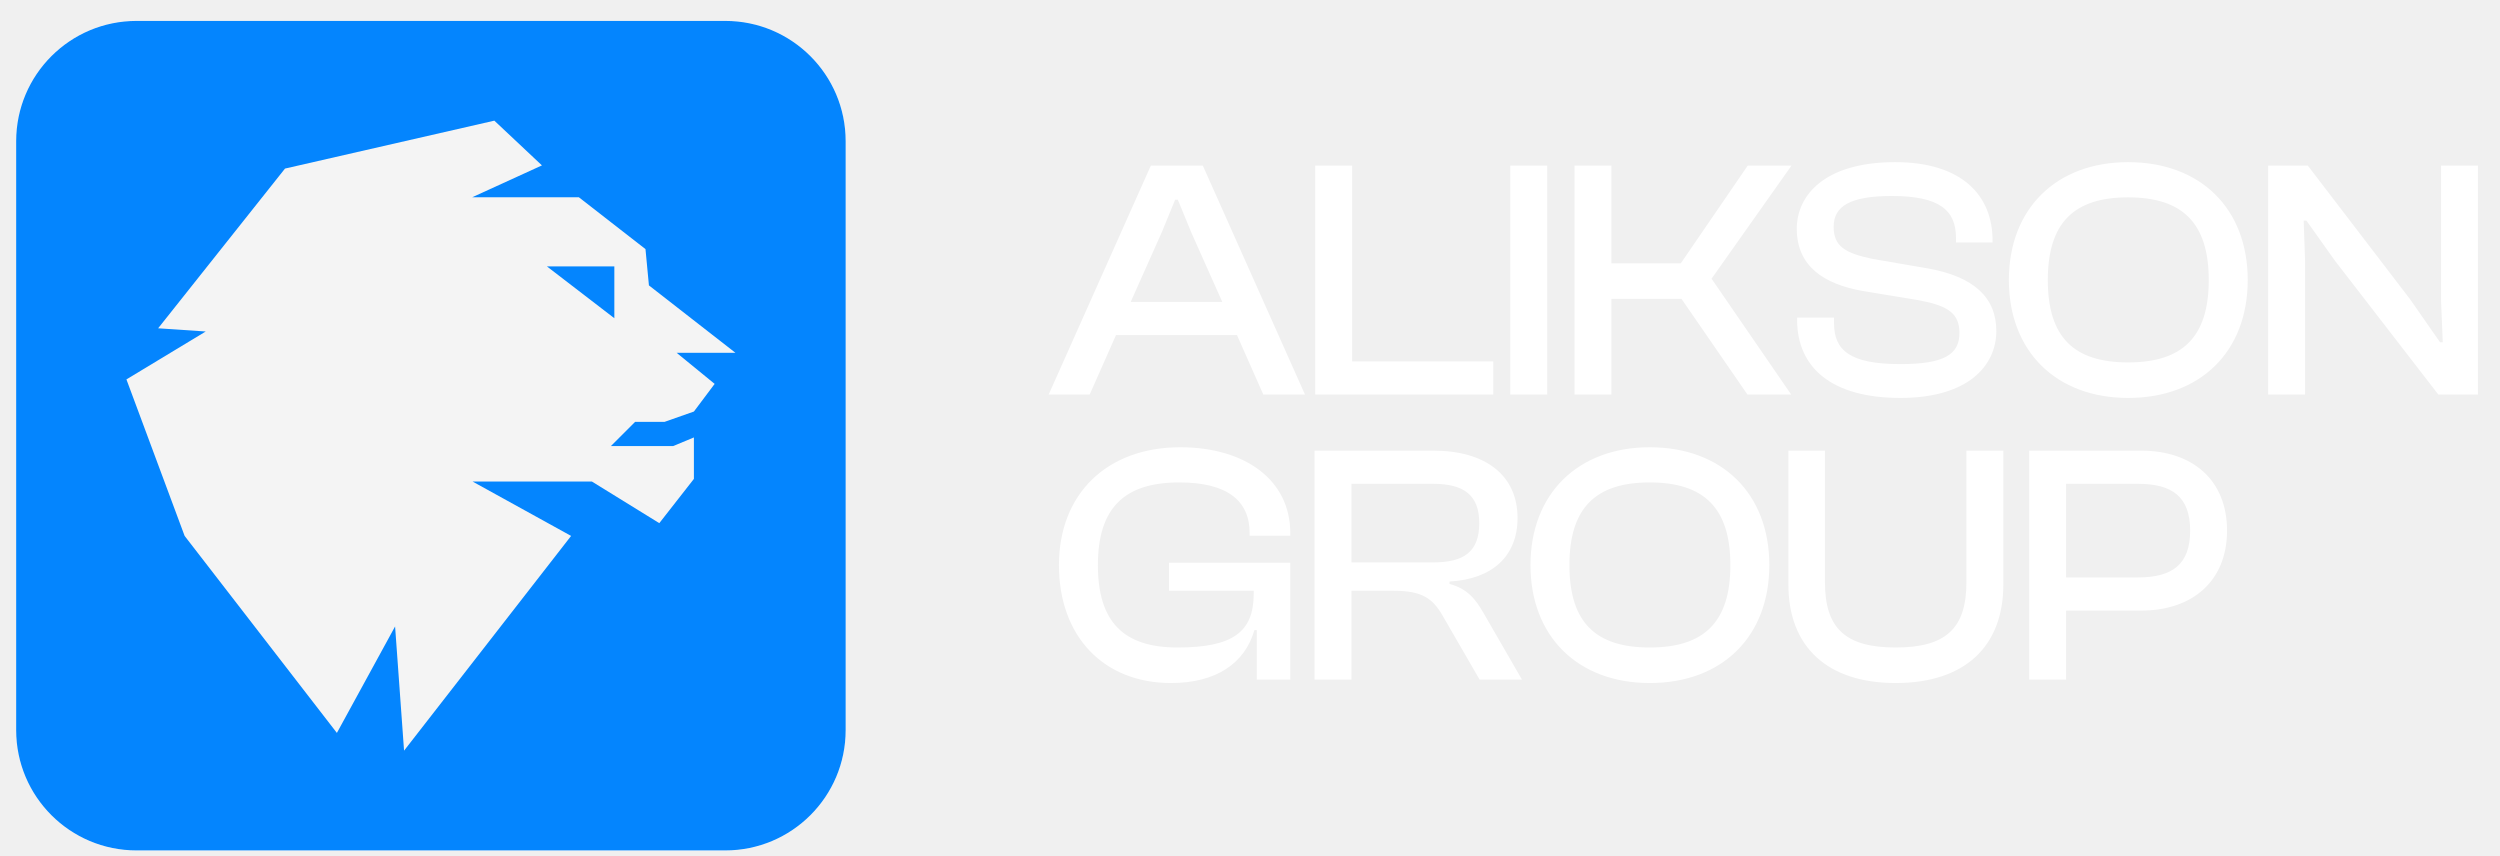
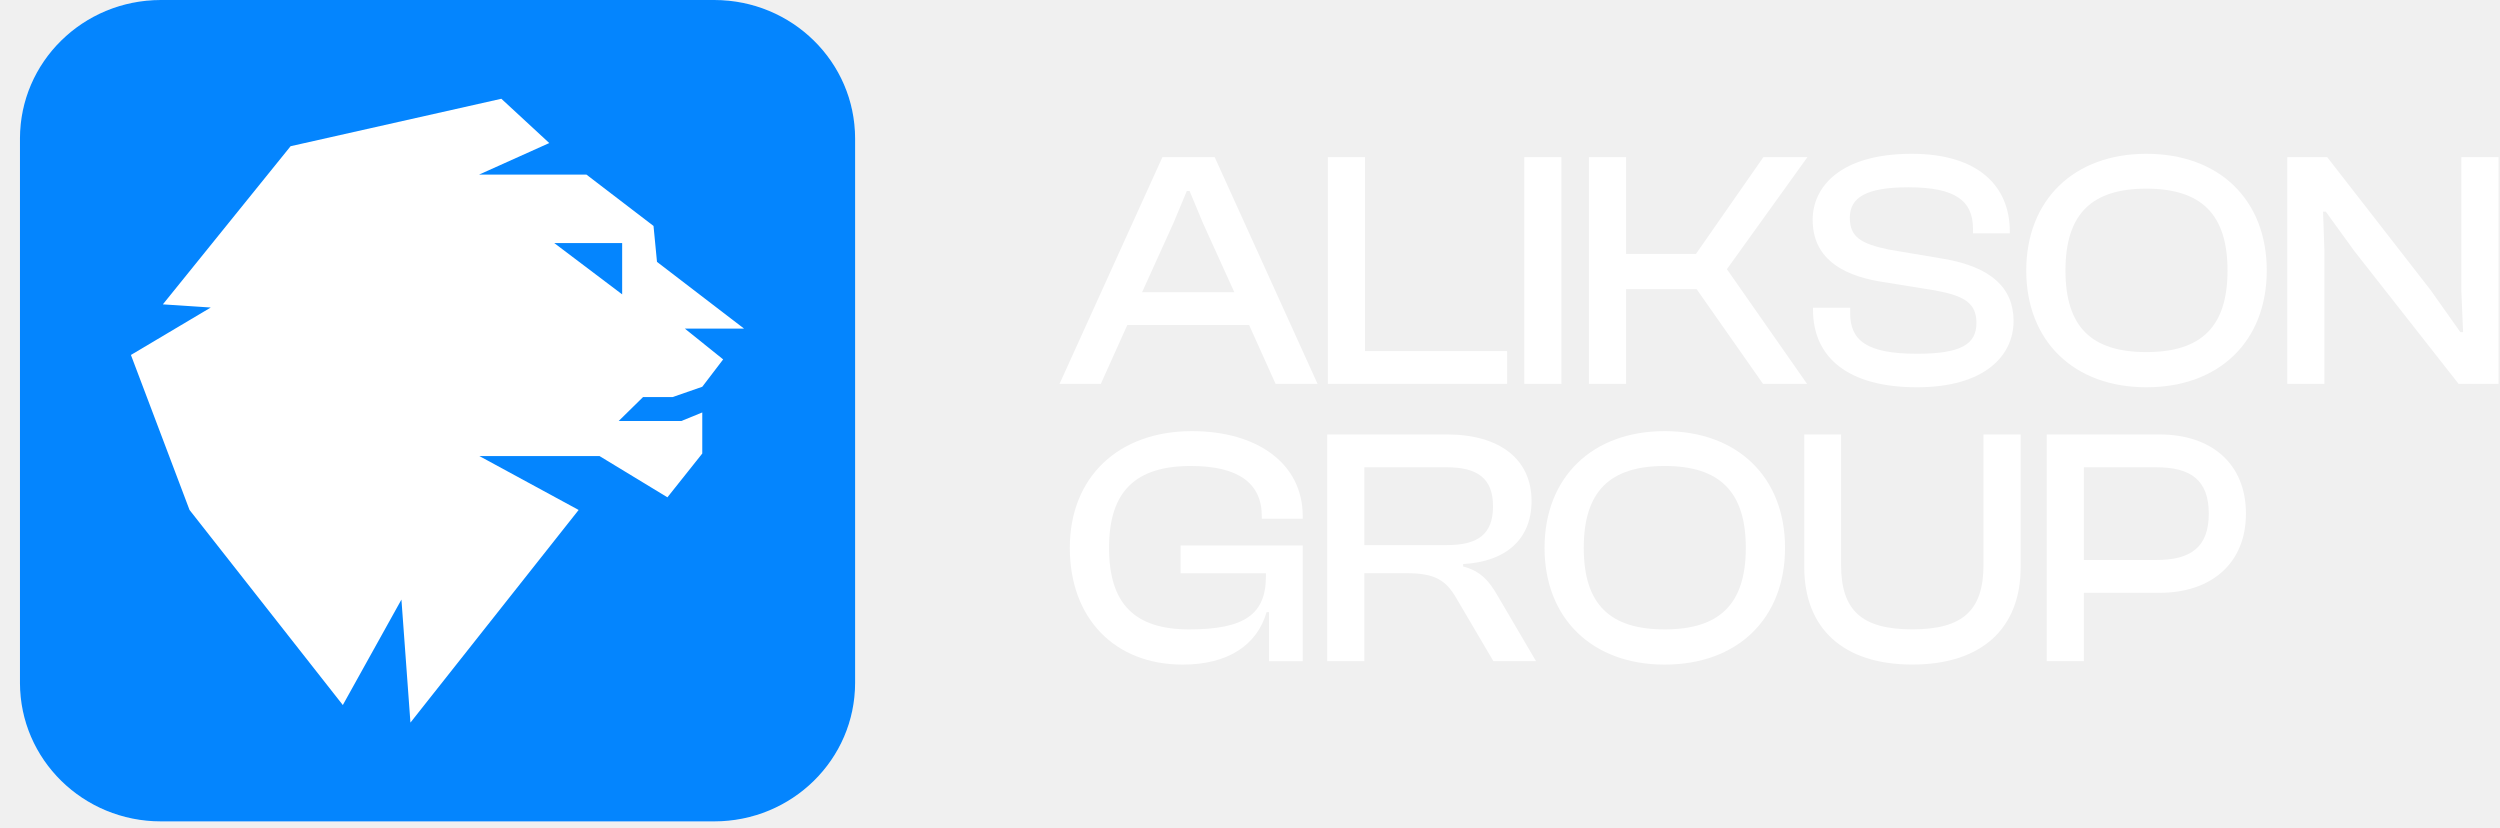
- <svg xmlns="http://www.w3.org/2000/svg" width="114" height="39" viewBox="0 0 114 39" fill="none">
-   <path d="M49.69 17.99H47.82L52.479 7.55H54.848L59.507 17.99H57.606L56.406 15.279H50.89L49.69 17.99ZM52.978 10.589L51.56 13.768H55.736L54.318 10.589L53.71 9.109H53.586L52.978 10.589ZM68.093 17.99H59.974V7.55H61.657V16.479H68.093V17.99ZM70.552 17.99H68.869V7.55H70.552V17.99ZM73.481 17.99H71.798V7.55H73.481V12.007H76.644L79.698 7.55H81.693L78.047 12.708L81.677 17.99H79.683L76.675 13.627H73.481V17.99ZM86.654 18.146C83.537 18.146 81.948 16.775 81.948 14.578V14.484H83.631V14.734C83.631 15.98 84.363 16.603 86.654 16.603C88.648 16.603 89.35 16.167 89.35 15.185C89.35 14.282 88.82 13.939 87.495 13.69L84.94 13.269C83.179 12.957 81.933 12.147 81.933 10.433C81.933 8.922 83.179 7.394 86.42 7.394C89.474 7.394 90.861 8.922 90.861 10.963V11.056H89.194V10.854C89.194 9.576 88.43 8.937 86.264 8.937C84.363 8.937 83.615 9.405 83.615 10.339C83.615 11.243 84.145 11.539 85.376 11.804L87.916 12.241C90.004 12.614 91.032 13.565 91.032 15.092C91.032 16.681 89.739 18.146 86.654 18.146ZM97.042 18.146C93.77 18.146 91.604 16.027 91.604 12.77C91.604 9.514 93.77 7.394 97.042 7.394C100.345 7.394 102.496 9.514 102.496 12.77C102.496 16.027 100.345 18.146 97.042 18.146ZM97.042 16.526C99.519 16.526 100.719 15.373 100.719 12.77C100.719 10.168 99.519 8.999 97.042 8.999C94.564 8.999 93.38 10.168 93.38 12.77C93.38 15.373 94.564 16.526 97.042 16.526ZM105.11 17.99H103.427V7.55H105.235L109.909 13.658L111.265 15.606H111.39L111.312 13.721V7.55H112.995V17.99H111.187L106.481 11.898L105.172 10.059H105.048L105.11 11.867V17.99ZM53.399 31.146C50.329 31.146 48.288 29.027 48.288 25.77C48.288 22.514 50.485 20.395 53.819 20.395C56.78 20.395 58.837 21.89 58.837 24.306V24.43H56.983V24.306C56.983 22.81 55.938 21.999 53.773 21.999C51.264 21.999 50.064 23.168 50.064 25.77C50.064 28.372 51.248 29.526 53.695 29.526C56.188 29.526 57.169 28.84 57.169 27.079V26.939H53.305V25.661H58.837V30.99H57.31V28.731H57.201C56.764 30.258 55.44 31.146 53.399 31.146ZM61.627 30.99H59.944V20.55H65.366C67.735 20.55 69.2 21.672 69.2 23.62C69.2 25.35 68.062 26.409 66.099 26.518V26.627C66.909 26.845 67.283 27.313 67.657 27.967L69.402 30.99H67.47L65.803 28.108C65.335 27.282 64.852 26.939 63.543 26.939H61.627V30.99ZM61.627 22.062V25.646H65.351C66.753 25.646 67.454 25.163 67.454 23.854C67.454 22.576 66.753 22.062 65.351 22.062H61.627ZM75.228 31.146C71.956 31.146 69.79 29.027 69.79 25.77C69.79 22.514 71.956 20.395 75.228 20.395C78.531 20.395 80.681 22.514 80.681 25.77C80.681 29.027 78.531 31.146 75.228 31.146ZM75.228 29.526C77.705 29.526 78.905 28.372 78.905 25.77C78.905 23.168 77.705 21.999 75.228 21.999C72.75 21.999 71.566 23.168 71.566 25.77C71.566 28.372 72.75 29.526 75.228 29.526ZM86.444 31.146C83.327 31.146 81.551 29.494 81.551 26.658V20.55H83.218V26.549C83.218 28.653 84.153 29.526 86.444 29.526C88.734 29.526 89.669 28.653 89.669 26.549V20.55H91.352V26.658C91.352 29.494 89.576 31.146 86.444 31.146ZM94.214 30.99H92.531V20.55H97.642C99.964 20.55 101.553 21.875 101.553 24.197C101.553 26.503 99.964 27.843 97.642 27.843H94.214V30.99ZM97.487 22.062H94.214V26.331H97.487C99.06 26.331 99.871 25.739 99.871 24.197C99.871 22.654 99.06 22.062 97.487 22.062Z" fill="white" />
-   <rect x="0.737" y="0.954" width="37.825" height="37.825" rx="5.487" fill="white" />
-   <rect x="0.737" y="0.954" width="37.825" height="37.825" rx="5.487" fill="#0485FE" />
-   <path fill-rule="evenodd" clip-rule="evenodd" d="M22.542 5.502L12.996 7.687L7.211 14.97L9.381 15.116L5.765 17.301L8.419 24.438L15.362 33.421L18.016 28.566L18.425 34.23L26.042 24.438L21.547 21.957H26.989L30.064 23.856L31.642 21.838V19.947L30.695 20.341H27.856L28.96 19.238H30.301L31.642 18.766L32.588 17.505L30.853 16.087H33.535L29.591 13.014L29.434 11.359L26.397 8.996H21.53L24.712 7.542L22.542 5.502ZM28.014 12.147H24.938L28.014 14.511V12.147Z" fill="#F4F4F4" />
+ <svg xmlns="http://www.w3.org/2000/svg" width="133" height="44" viewBox="0 0 133 44" fill="none">
+   <path d="M110.863 35.174H108.887V23.113H114.89C117.617 23.113 119.484 24.643 119.484 27.326C119.484 29.99 117.617 31.538 114.89 31.538H110.863V35.174ZM114.707 24.859H110.863V29.792H114.707C116.556 29.792 117.507 29.108 117.507 27.326C117.507 25.544 116.556 24.859 114.707 24.859Z" fill="white" />
+   <path d="M101.733 35.354C98.073 35.354 95.986 33.446 95.986 30.17V23.113H97.945V30.044C97.945 32.474 99.043 33.482 101.733 33.482C104.424 33.482 105.522 32.474 105.522 30.044V23.113H107.499V30.17C107.499 33.446 105.412 35.354 101.733 35.354Z" fill="white" />
+   <path d="M88.558 35.357C84.714 35.357 82.17 32.908 82.17 29.146C82.17 25.384 84.714 22.936 88.558 22.936C92.438 22.936 94.964 25.384 94.964 29.146C94.964 32.908 92.438 35.357 88.558 35.357ZM88.558 33.484C91.468 33.484 92.877 32.152 92.877 29.146C92.877 26.14 91.468 24.79 88.558 24.79C85.647 24.79 84.256 26.14 84.256 29.146C84.256 32.152 85.647 33.484 88.558 33.484Z" fill="white" />
+   <path d="M72.584 35.174H70.607V23.113H76.977C79.759 23.113 81.479 24.409 81.479 26.66C81.479 28.658 80.143 29.882 77.837 30.008V30.134C78.789 30.386 79.228 30.926 79.667 31.682L81.717 35.174H79.448L77.489 31.844C76.94 30.89 76.373 30.494 74.835 30.494H72.584V35.174ZM72.584 24.859V29H76.958C78.606 29 79.429 28.442 79.429 26.93C79.429 25.453 78.606 24.859 76.958 24.859H72.584Z" fill="white" />
+   <path d="M62.917 35.357C59.312 35.357 56.914 32.908 56.914 29.146C56.914 25.384 59.495 22.936 63.411 22.936C66.889 22.936 69.305 24.664 69.305 27.454V27.598H67.127V27.454C67.127 25.726 65.901 24.79 63.357 24.79C60.41 24.79 59.001 26.14 59.001 29.146C59.001 32.152 60.392 33.484 63.265 33.484C66.194 33.484 67.347 32.692 67.347 30.658V30.496H62.807V29.02H69.305V35.177H67.511V32.566H67.383C66.871 34.331 65.315 35.357 62.917 35.357Z" fill="white" />
+   <path d="M123.659 20.422H121.684V8.361H123.807L129.297 15.418L130.89 17.668H131.036L130.944 15.49V8.361H132.921V20.422H130.798L125.271 13.384L123.733 11.26H123.587L123.659 13.348V20.422Z" fill="white" />
+   <path d="M114.185 20.603C110.341 20.603 107.797 18.154 107.797 14.392C107.797 10.63 110.341 8.182 114.185 8.182C118.065 8.182 120.591 10.63 120.591 14.392C120.591 18.154 118.065 20.603 114.185 20.603ZM114.185 18.731C117.095 18.731 118.504 17.398 118.504 14.392C118.504 11.386 117.095 10.036 114.185 10.036C111.274 10.036 109.883 11.386 109.883 14.392C109.883 17.398 111.274 18.731 114.185 18.731Z" fill="white" />
+   <path d="M101.979 20.603C98.319 20.603 96.452 19.019 96.452 16.48V16.372H98.429V16.66C98.429 18.1 99.289 18.82 101.979 18.82C104.322 18.82 105.146 18.317 105.146 17.182C105.146 16.138 104.524 15.742 102.968 15.454L99.966 14.968C97.898 14.608 96.434 13.672 96.434 11.692C96.434 9.946 97.898 8.182 101.705 8.182C105.292 8.182 106.921 9.946 106.921 12.304V12.412H104.963V12.178C104.963 10.702 104.066 9.964 101.522 9.964C99.289 9.964 98.41 10.504 98.41 11.584C98.41 12.628 99.033 12.97 100.478 13.276L103.462 13.78C105.914 14.212 107.122 15.31 107.122 17.074C107.122 18.91 105.603 20.603 101.979 20.603Z" fill="white" />
+   <path d="M86.508 20.422H84.531V8.361H86.508V13.51H90.224L93.811 8.361H96.154L91.871 14.32L96.135 20.422H93.793L90.26 15.382H86.508V20.422Z" fill="white" />
+   <path d="M83.068 20.422H81.092V8.361H83.068V20.422Z" fill="white" />
+   <path d="M80.178 20.422H70.643V8.361H72.619V18.676H80.178V20.422Z" fill="white" />
+   <path d="M58.564 20.422H56.367L61.84 8.361H64.622L70.094 20.422H67.861L66.452 17.29H59.973L58.564 20.422ZM62.425 11.872L60.76 15.544H65.665L63.999 11.872L63.286 10.162H63.139L62.425 11.872Z" fill="white" />
+   <path d="M38 0H8.555C4.417 0 1.062 3.299 1.062 7.369V36.33C1.062 40.399 4.417 43.698 8.555 43.698H38C42.138 43.698 45.492 40.399 45.492 36.33V7.369C45.492 3.299 42.138 0 38 0Z" fill="white" />
+   <path d="M38 0H8.555C4.417 0 1.062 3.299 1.062 7.369V36.33C1.062 40.399 4.417 43.698 8.555 43.698H38C42.138 43.698 45.492 40.399 45.492 36.33V7.369C45.492 3.299 42.138 0 38 0Z" fill="#0485FE" />
+   <path fill-rule="evenodd" clip-rule="evenodd" d="M26.672 5.254L15.46 7.778L8.664 16.192L11.212 16.36L6.965 18.884L10.083 27.13L18.238 37.508L21.356 31.898L21.835 38.442L30.783 27.13L25.503 24.263H31.895L35.507 26.457L37.361 24.127V21.942L36.249 22.397H32.914L34.211 21.123H35.786L37.361 20.576L38.472 19.12L36.434 17.482H39.584L34.952 13.932L34.767 12.02L31.2 9.29H25.483L29.221 7.61L26.672 5.254ZM33.099 12.931H29.486L33.099 15.661V12.931Z" fill="white" />
</svg>
